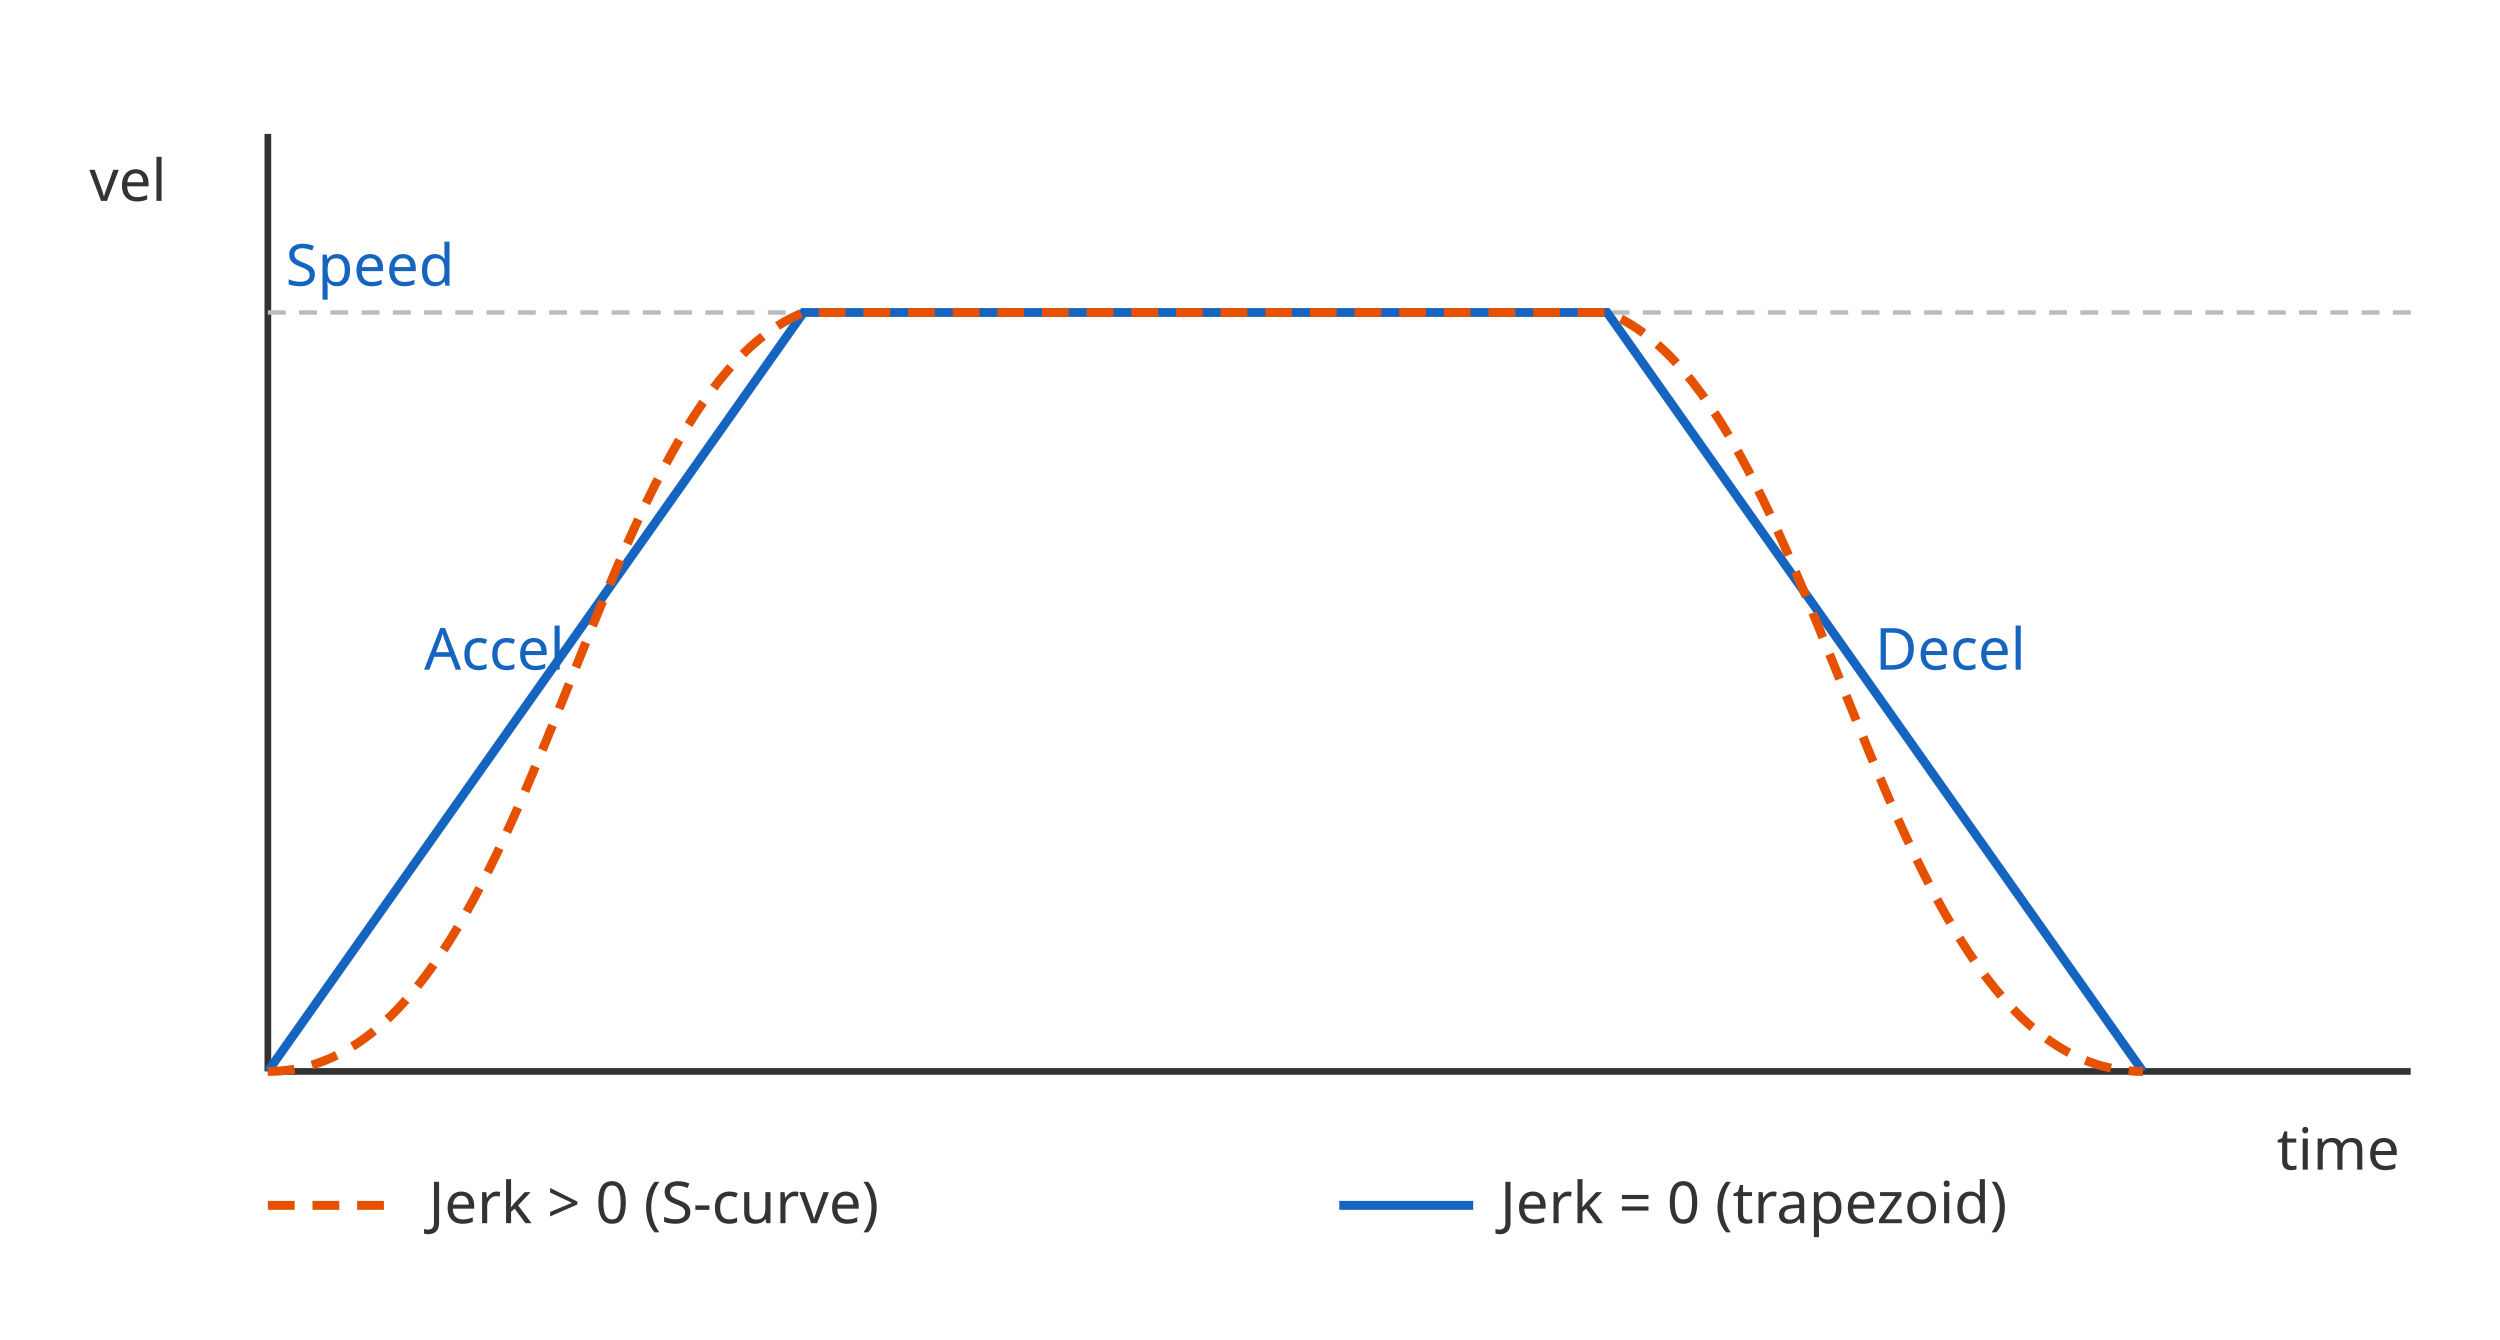
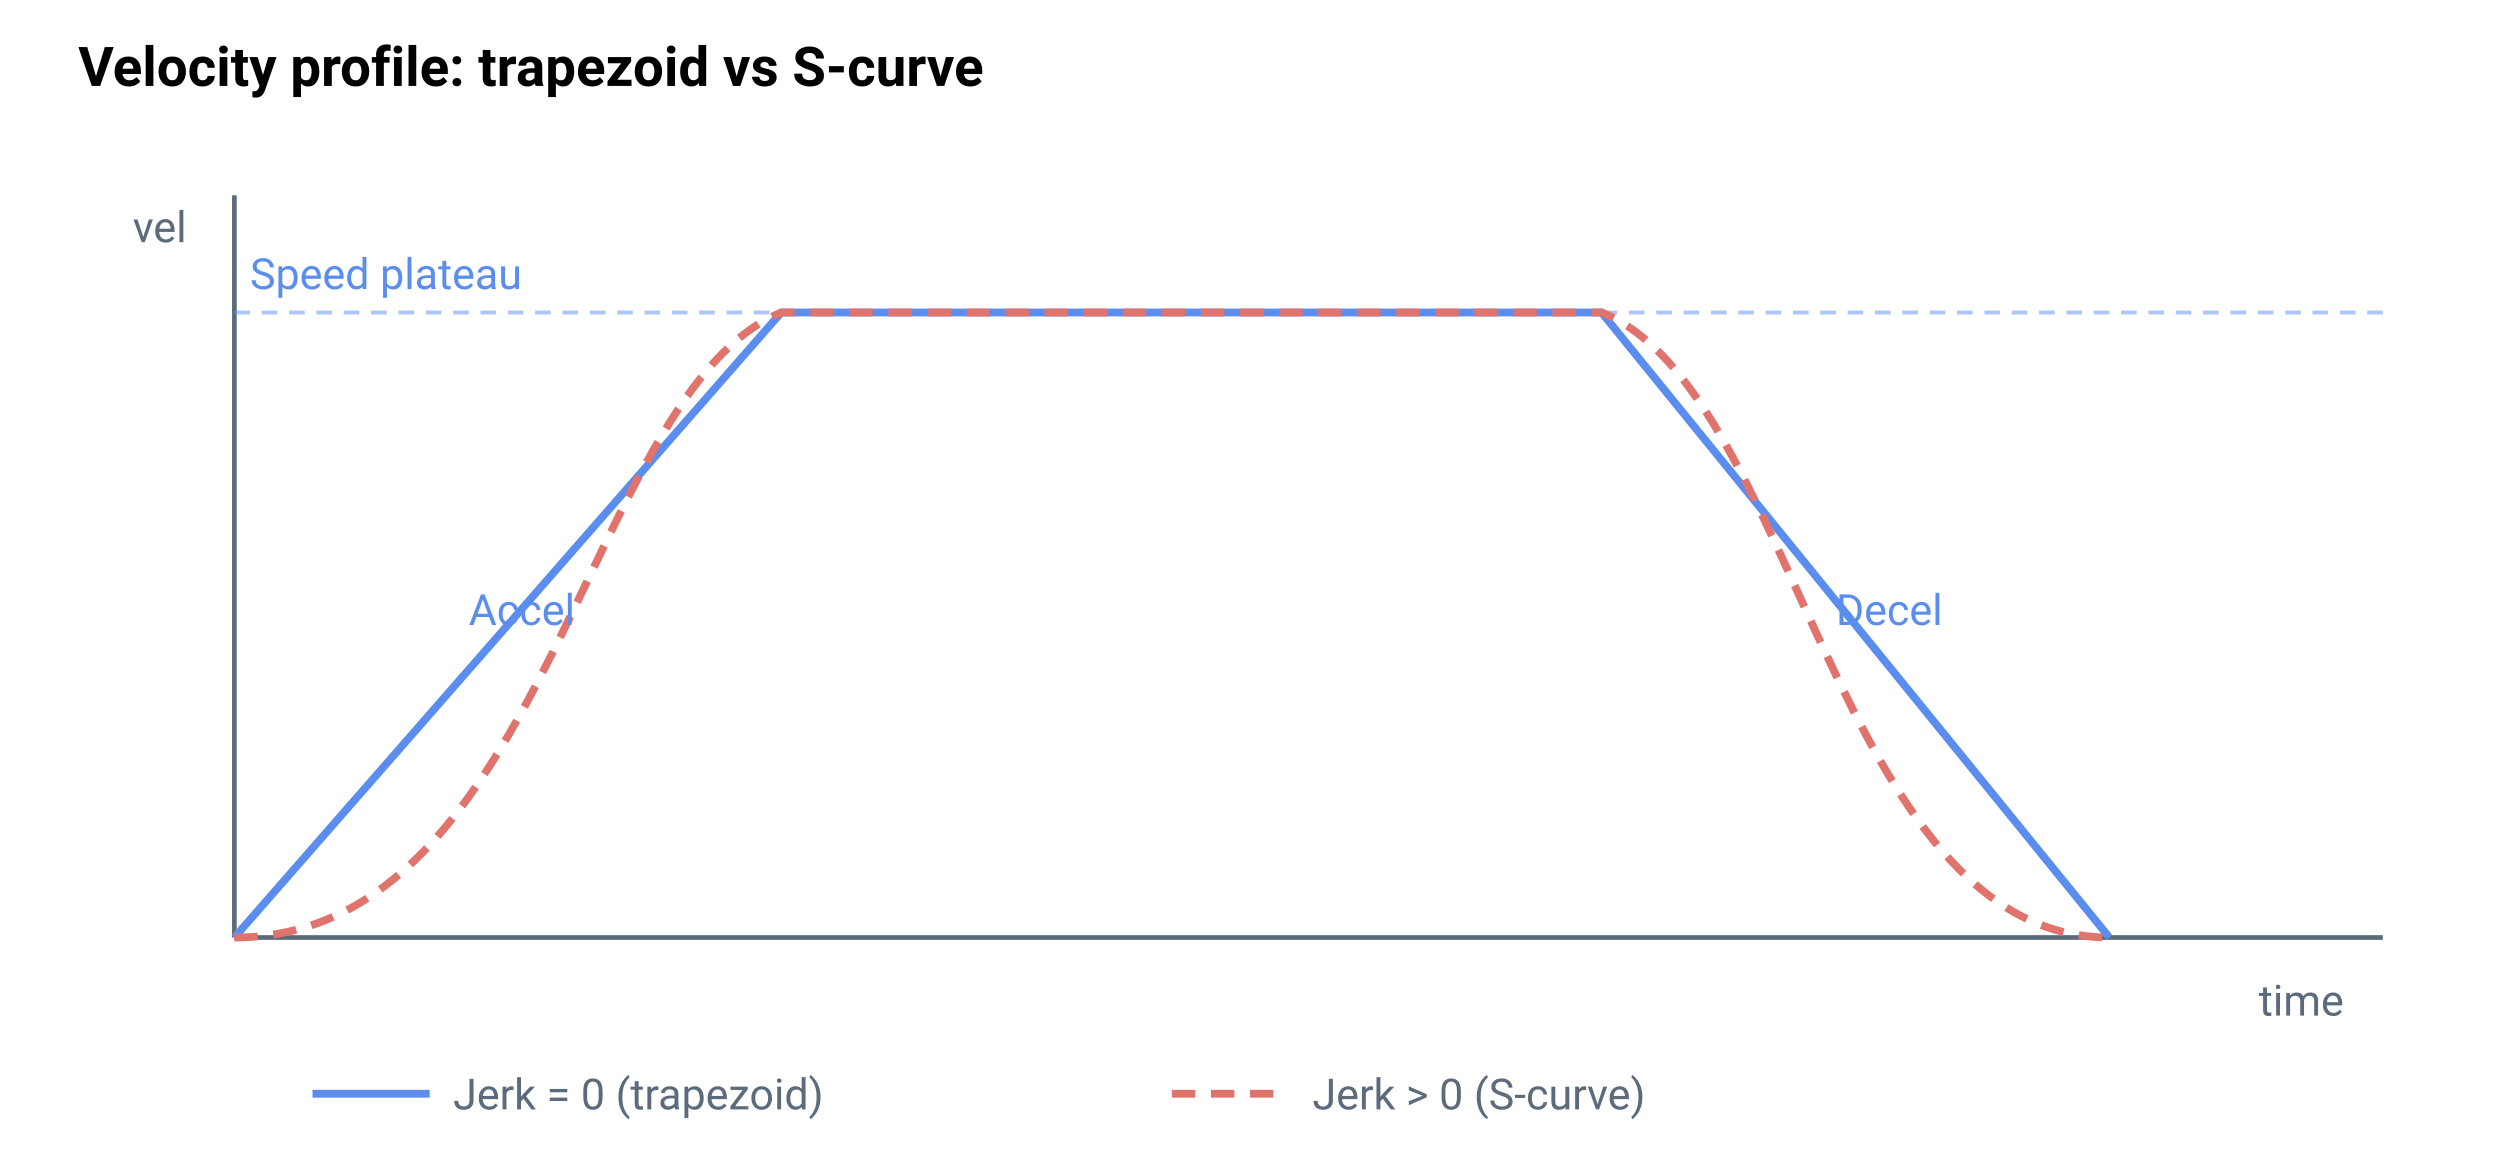
- <svg xmlns="http://www.w3.org/2000/svg" width="560" height="300" viewBox="0 0 560 300" font-family="sans-serif" font-size="13">
-   <line x1="60" y1="240" x2="540" y2="240" stroke="#333" stroke-width="1.5" />
-   <line x1="60" y1="240" x2="60" y2="30" stroke="#333" stroke-width="1.5" />
-   <text x="20" y="45" fill="#333">vel</text>
-   <text x="510" y="262" fill="#333">time</text>
-   <line x1="60" y1="70" x2="540" y2="70" stroke="#bbb" stroke-width="1" stroke-dasharray="4 3" />
-   <text x="64" y="64" fill="#1565c0">Speed</text>
-   <polyline points="60,240 180,70 360,70 480,240" fill="none" stroke="#1565c0" stroke-width="2" />
-   <path d="M60,240 C120,240 130,90 180,70 L360,70 C410,90 420,240 480,240" fill="none" stroke="#e65100" stroke-width="2" stroke-dasharray="6 4" />
-   <text x="95" y="150" fill="#1565c0">Accel</text>
-   <text x="420" y="150" fill="#1565c0">Decel</text>
-   <line x1="300" y1="270" x2="330" y2="270" stroke="#1565c0" stroke-width="2" />
-   <text x="336" y="274" fill="#333">Jerk = 0 (trapezoid)</text>
-   <line x1="60" y1="270" x2="90" y2="270" stroke="#e65100" stroke-width="2" stroke-dasharray="6 4" />
-   <text x="96" y="274" fill="#333">Jerk &gt; 0 (S-curve)</text>
+ <svg xmlns="http://www.w3.org/2000/svg" width="640" height="300" viewBox="0 0 640 300" font-family="-apple-system,Segoe UI,Roboto,sans-serif" font-size="13" role="img" aria-label="Velocity profile comparison: a trapezoidal profile with Jerk equal to zero has straight acceleration and deceleration ramps to the Speed plateau; an S-curve profile with Jerk greater than zero rounds the transitions between zero and full acceleration.">
+   <text x="20" y="22" font-size="14" font-weight="bold">Velocity profile: trapezoid vs S-curve</text>
+   <line x1="60" y1="240" x2="610" y2="240" stroke="#5b6b7b" stroke-width="1.2" />
+   <line x1="60" y1="240" x2="60" y2="50" stroke="#5b6b7b" stroke-width="1.2" />
+   <text x="34" y="62" fill="#5b6b7b" font-size="11">vel</text>
+   <text x="600" y="260" text-anchor="end" fill="#5b6b7b" font-size="11">time</text>
+   <line x1="60" y1="80" x2="610" y2="80" stroke="#5b8def" stroke-width="1" stroke-dasharray="4 3" opacity="0.5" />
+   <text x="64" y="74" fill="#5b8def" font-size="11">Speed plateau</text>
+   <polyline points="60,240 200,80 410,80 540,240" fill="none" stroke="#5b8def" stroke-width="2" />
+   <path d="M60,240 C140,240 150,100 200,80 L410,80 C460,100 470,240 540,240" fill="none" stroke="#e0736b" stroke-width="2" stroke-dasharray="6 4" />
+   <text x="120" y="160" fill="#5b8def" font-size="11">Accel</text>
+   <text x="470" y="160" fill="#5b8def" font-size="11">Decel</text>
+   <line x1="80" y1="280" x2="110" y2="280" stroke="#5b8def" stroke-width="2" />
+   <text x="116" y="284" fill="#5b6b7b" font-size="11">Jerk = 0 (trapezoid)</text>
+   <line x1="300" y1="280" x2="330" y2="280" stroke="#e0736b" stroke-width="2" stroke-dasharray="6 4" />
+   <text x="336" y="284" fill="#5b6b7b" font-size="11">Jerk &gt; 0 (S-curve)</text>
</svg>
